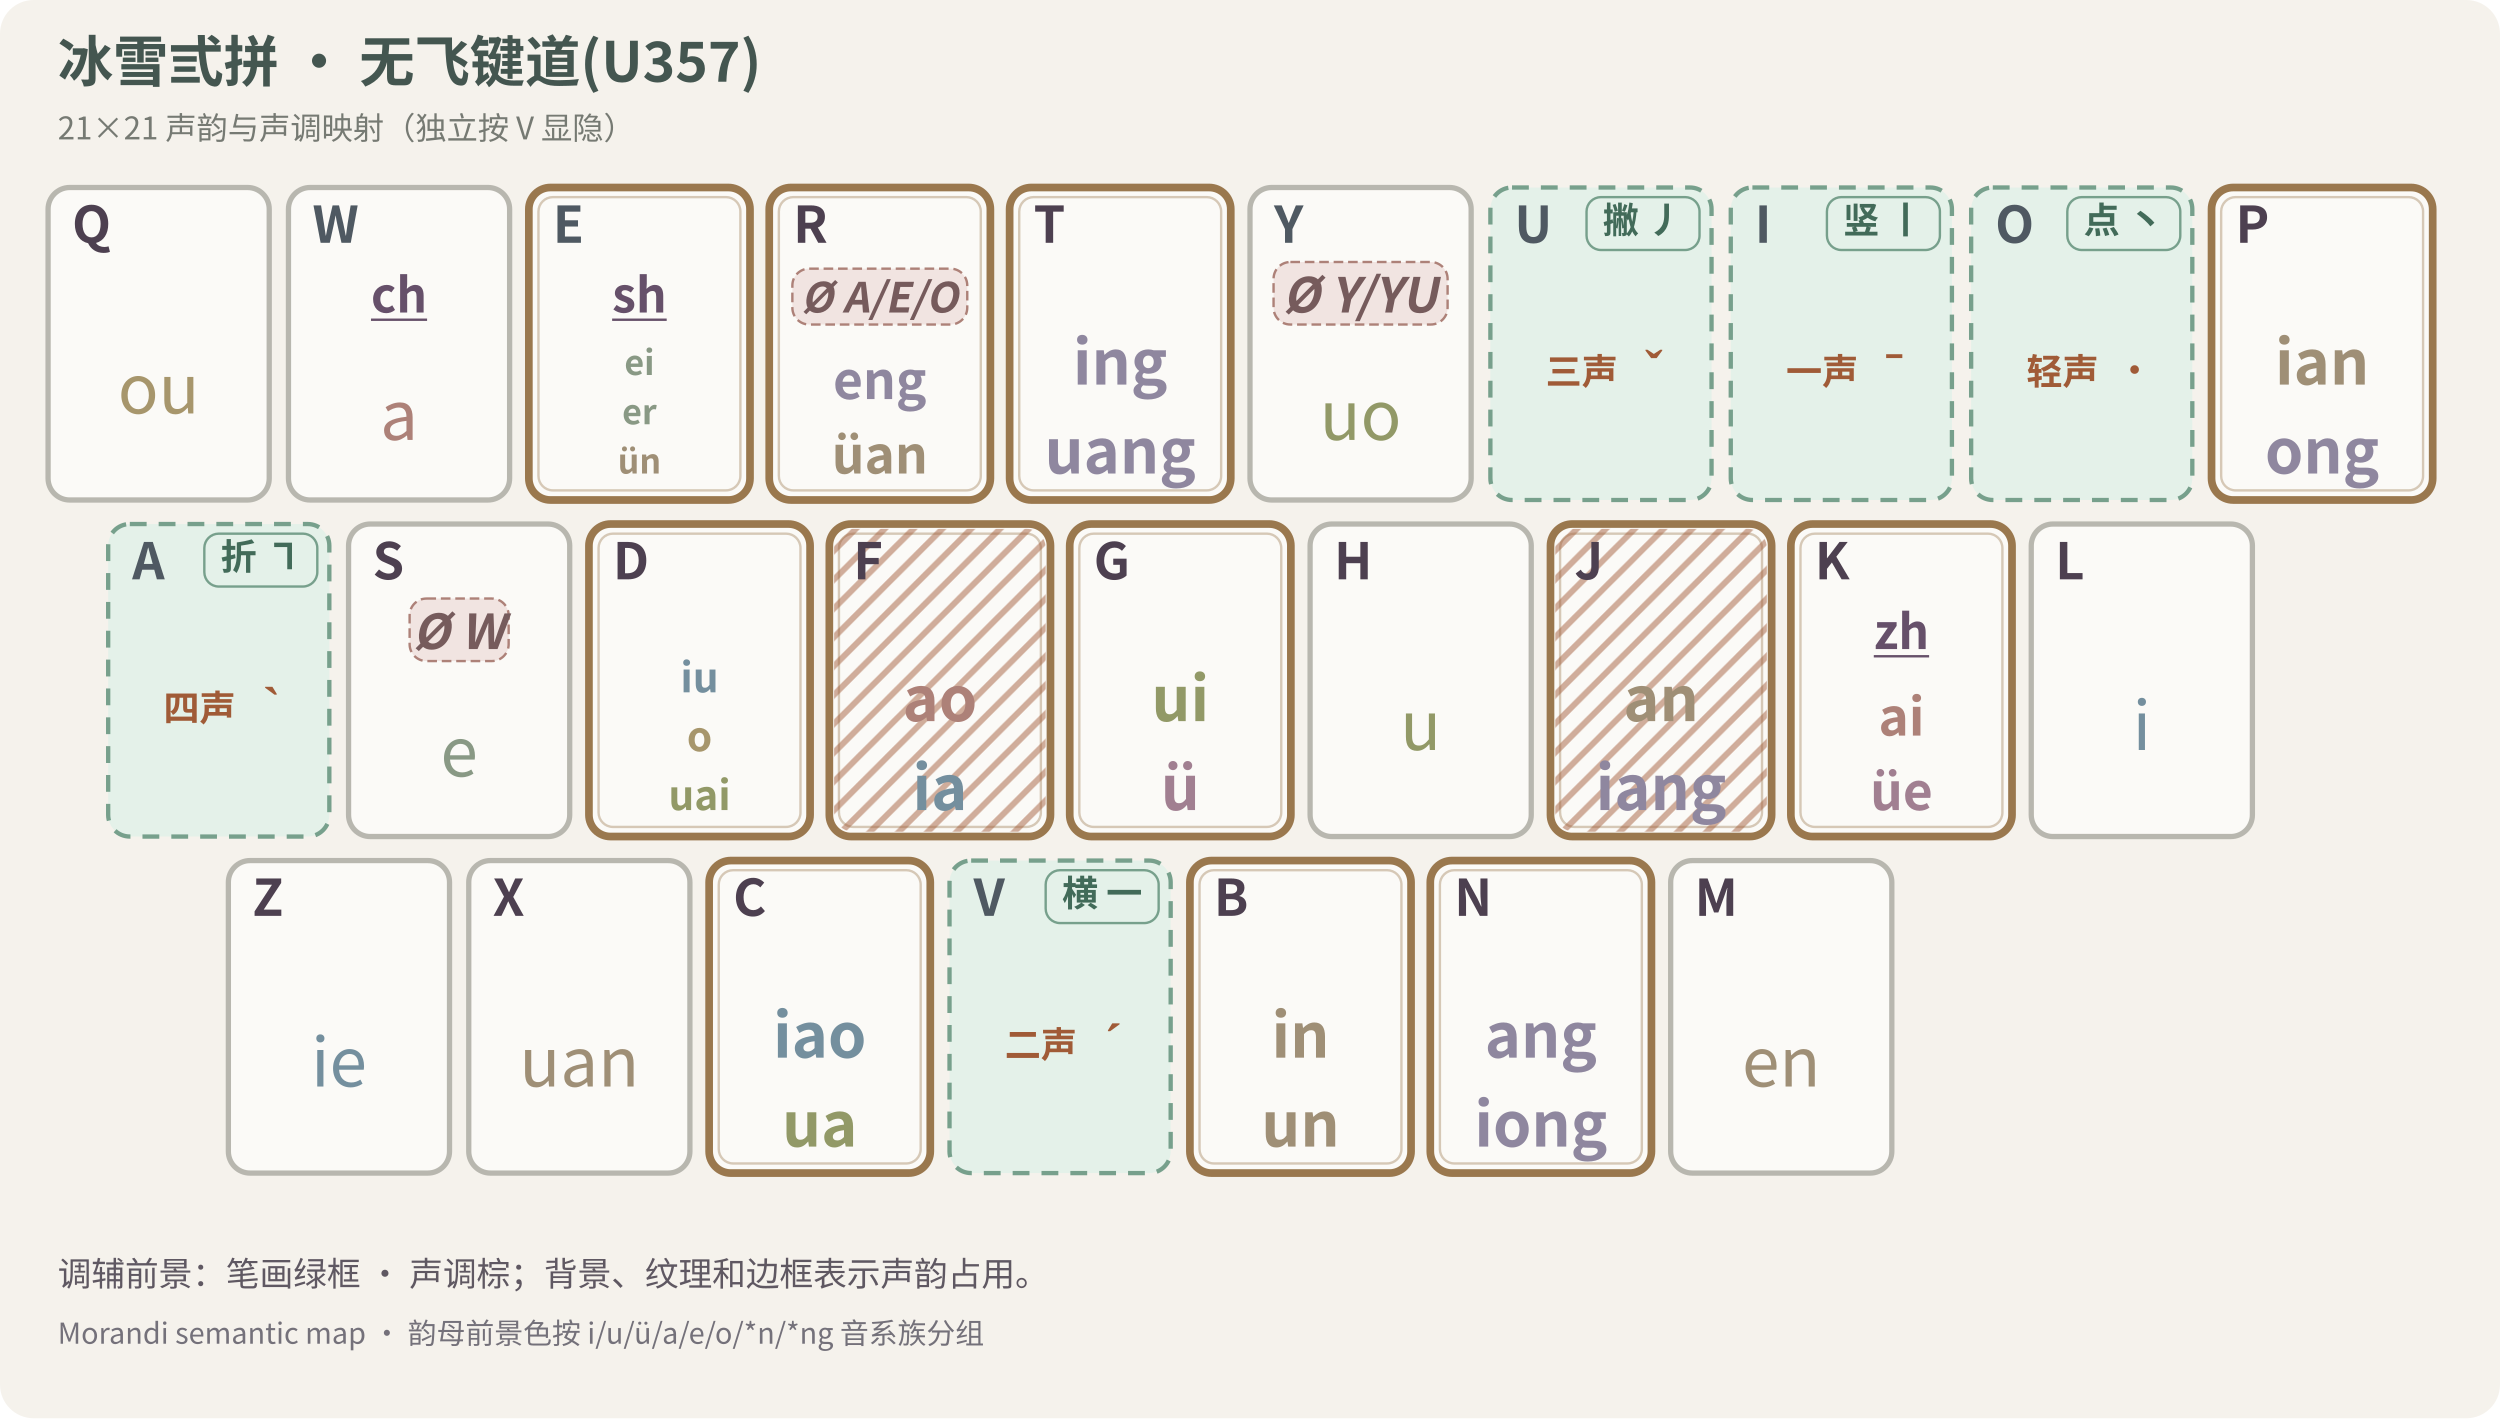
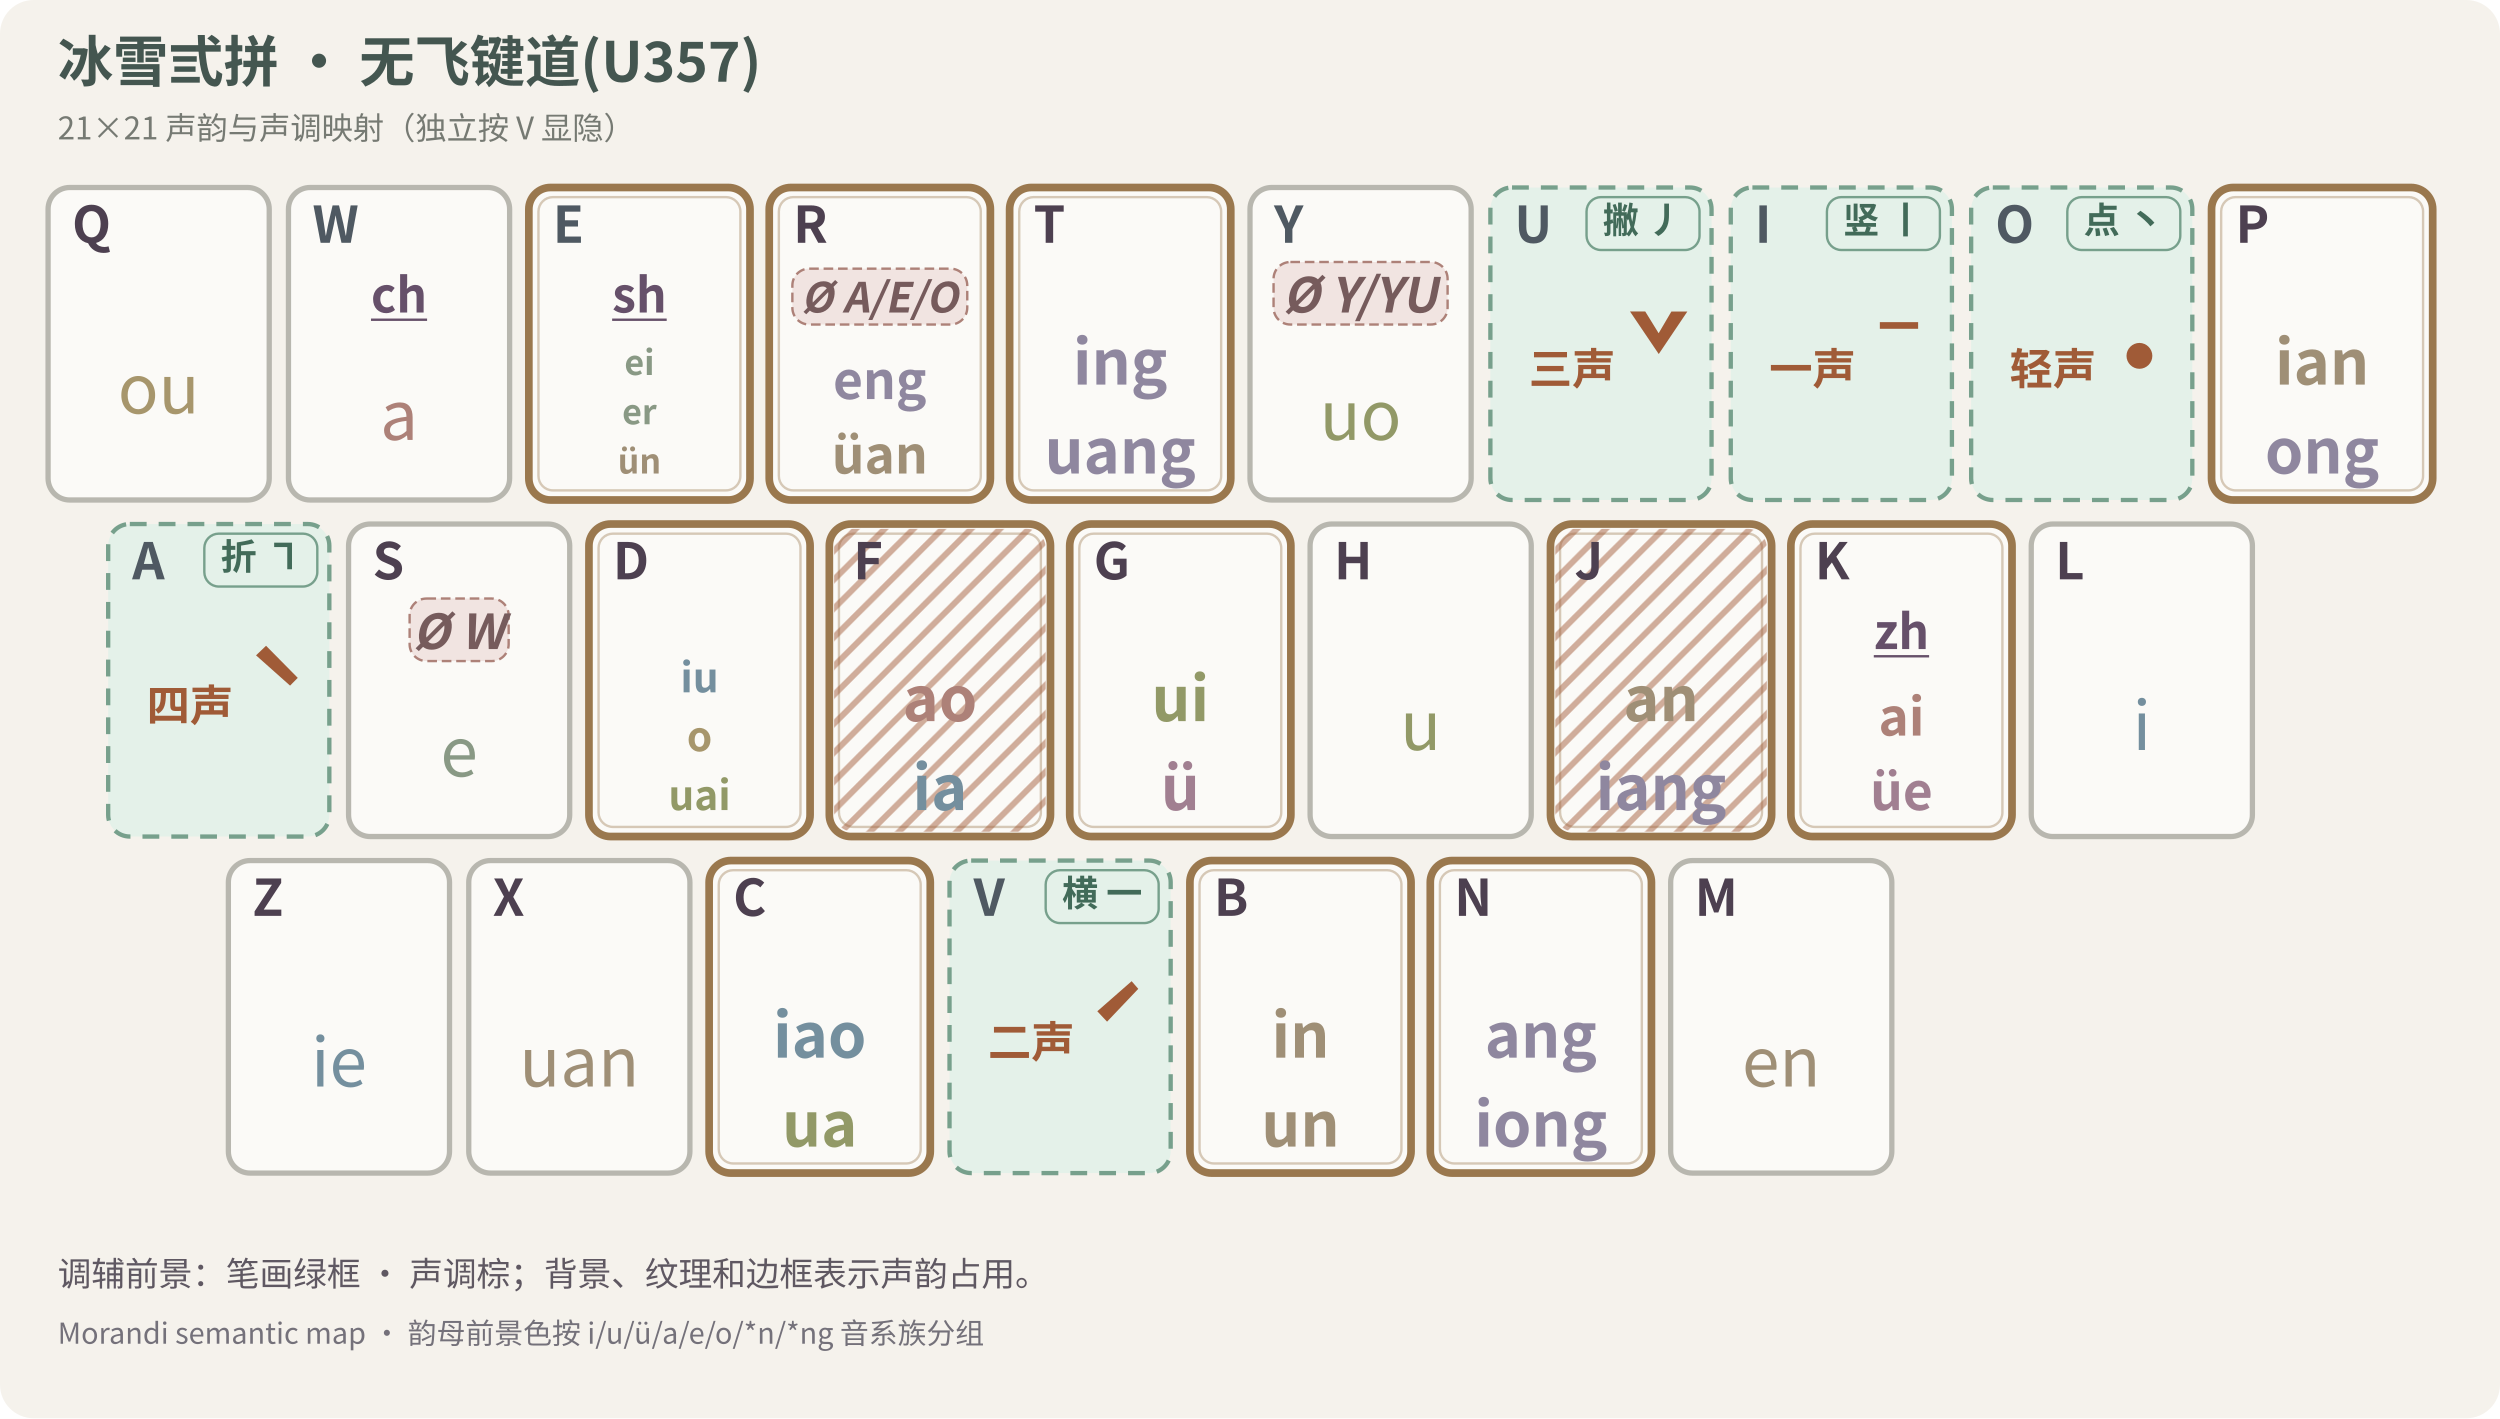
<svg xmlns="http://www.w3.org/2000/svg" class="keysvg nf4-keysvg" viewBox="0 0 1040 590" role="img" aria-labelledby="title desc">
  <defs>
    <pattern id="nf4-both" width="12" height="12" patternUnits="userSpaceOnUse">
      <rect width="12" height="12" fill="#fbfaf7" />
    </pattern>
    <pattern id="nf4-ionly" width="9" height="9" patternUnits="userSpaceOnUse">
      <rect width="9" height="9" fill="#e3eef4" />
      <path d="M2 0V9M7 0V9" stroke="#7399ad" stroke-opacity=".18" />
    </pattern>
    <pattern id="nf4-ronly" width="10" height="10" patternUnits="userSpaceOnUse">
      <rect width="10" height="10" fill="#f6ebd6" />
      <circle cx="3" cy="3" r="1.15" fill="#b39253" fill-opacity=".3" />
    </pattern>
    <pattern id="nf4-none" width="10" height="10" patternUnits="userSpaceOnUse">
      <rect width="10" height="10" fill="#eeece8" />
      <path d="M0 10L10 0" stroke="#aaa6a4" stroke-opacity=".14" />
    </pattern>
    <pattern id="nf4-multi" width="9" height="9" patternUnits="userSpaceOnUse">
      <rect width="9" height="9" fill="#f8efe2" />
      <path d="M-2 2L2-2M0 9L9 0M7 11L11 7" stroke="#9a784e" stroke-width="1.6" stroke-opacity=".27" />
    </pattern>
    <pattern id="nf4-anchor" width="12" height="12" patternUnits="userSpaceOnUse">
      <path d="M-3 3L3-3M0 12L12 0M9 15L15 9" stroke="#a05b37" stroke-width="2.5" stroke-opacity=".48" />
    </pattern>
  </defs>
  <rect width="1040" height="590" rx="14" fill="#f5f2ec" />
  <text x="24" y="34" font-family="Microsoft YaHei UI, Noto Sans CJK SC, sans-serif" font-size="23" fill="#445650" text-anchor="start" font-weight="760">冰雪弎拼 · 无飞键道(U357)</text>
  <text x="24" y="58" font-family="Microsoft YaHei UI, Noto Sans CJK SC, sans-serif" font-size="13" fill="#767a73" text-anchor="start" font-weight="500">21×21 声韵与声调映射（独立按 V 显隐）</text>
  <g data-key="Q" data-role="sound">
    <clipPath id="snow_sanpin-clip-0-0">
      <rect x="23" y="81" width="86" height="124" rx="7" />
    </clipPath>
    <rect x="20" y="78" width="92" height="130" rx="9" fill="#fbfaf7" stroke="#b8b7af" stroke-width="2.2" />
    <g clip-path="url(#snow_sanpin-clip-0-0)">
      <text x="30" y="101" font-family="Microsoft YaHei UI, Noto Sans CJK SC, sans-serif" font-size="21" fill="#4d4050" text-anchor="start" font-weight="800">Q</text>
      <text x="66" y="172" font-family="Microsoft YaHei UI, Noto Sans CJK SC, sans-serif" font-size="28" fill="#a7966c" text-anchor="middle" font-weight="540" data-final="ou">ou</text>
    </g>
  </g>
  <g data-key="W" data-role="sound">
    <clipPath id="snow_sanpin-clip-0-1">
      <rect x="123" y="81" width="86" height="124" rx="7" />
    </clipPath>
    <rect x="120" y="78" width="92" height="130" rx="9" fill="#fbfaf7" stroke="#b8b7af" stroke-width="2.2" />
    <g clip-path="url(#snow_sanpin-clip-0-1)">
      <text x="130" y="101" font-family="Microsoft YaHei UI, Noto Sans CJK SC, sans-serif" font-size="21" fill="#4f5962" text-anchor="start" font-weight="680">W</text>
      <text x="166" y="130" text-anchor="middle" font-family="Microsoft YaHei UI, Noto Sans CJK SC, sans-serif" font-size="20" font-weight="700" text-decoration="underline" fill="#66506a">ch</text>
      <text x="166" y="183" font-family="Microsoft YaHei UI, Noto Sans CJK SC, sans-serif" font-size="28" fill="#ad8178" text-anchor="middle" font-weight="540" data-final="a">a</text>
    </g>
  </g>
  <g data-key="E" data-role="sound" data-multi="true">
    <clipPath id="snow_sanpin-clip-0-2">
      <rect x="223" y="81" width="86" height="124" rx="7" />
    </clipPath>
    <rect x="220" y="78" width="92" height="130" rx="9" fill="#fbfaf7" stroke="#9a784e" stroke-width="3.2" />
    <rect x="224" y="82" width="84" height="122" rx="6" fill="none" stroke="#9a784e" stroke-opacity=".38" />
    <g clip-path="url(#snow_sanpin-clip-0-2)">
      <text x="230" y="101" font-family="Microsoft YaHei UI, Noto Sans CJK SC, sans-serif" font-size="21" fill="#4f5962" text-anchor="start" font-weight="680">E</text>
      <text x="266" y="130" text-anchor="middle" font-family="Microsoft YaHei UI, Noto Sans CJK SC, sans-serif" font-size="20" font-weight="700" text-decoration="underline" fill="#66506a">sh</text>
      <text x="266" y="156" font-family="Microsoft YaHei UI, Noto Sans CJK SC, sans-serif" font-size="14.145" fill="#899985" text-anchor="middle" font-weight="650" data-final="ei">ei</text>
      <text x="266" y="176.5" font-family="Microsoft YaHei UI, Noto Sans CJK SC, sans-serif" font-size="14.145" fill="#899985" text-anchor="middle" font-weight="650" data-final="er">er</text>
      <text x="266" y="197" font-family="Microsoft YaHei UI, Noto Sans CJK SC, sans-serif" font-size="14.145" fill="#9f8f76" text-anchor="middle" font-weight="650" data-final="vn">ün</text>
    </g>
  </g>
  <g data-key="R" data-role="sound" data-multi="true">
    <clipPath id="snow_sanpin-clip-0-3">
      <rect x="323" y="81" width="86" height="124" rx="7" />
    </clipPath>
    <rect x="320" y="78" width="92" height="130" rx="9" fill="#fbfaf7" stroke="#9a784e" stroke-width="3.2" />
    <rect x="324" y="82" width="84" height="122" rx="6" fill="none" stroke="#9a784e" stroke-opacity=".38" />
    <g clip-path="url(#snow_sanpin-clip-0-3)">
      <text x="330" y="101" font-family="Microsoft YaHei UI, Noto Sans CJK SC, sans-serif" font-size="21" fill="#4d4050" text-anchor="start" font-weight="800">R</text>
      <rect x="329.621" y="111.759" width="72.759" height="23.241" rx="7" fill="#f1e4e1" stroke="#ad8178" stroke-dasharray="4 2" />
      <text x="366" y="130" text-anchor="middle" font-family="Microsoft YaHei UI, Noto Sans CJK SC, sans-serif" font-size="17.241" font-weight="700" font-style="italic" fill="#765b5c">Ø A/E/O</text>
      <text x="366" y="166" font-family="Microsoft YaHei UI, Noto Sans CJK SC, sans-serif" font-size="21.39" fill="#8f879f" text-anchor="middle" font-weight="650" data-final="eng">eng</text>
      <text x="366" y="197" font-family="Microsoft YaHei UI, Noto Sans CJK SC, sans-serif" font-size="21.39" fill="#9f8f76" text-anchor="middle" font-weight="650" data-final="van">üan</text>
    </g>
  </g>
  <g data-key="T" data-role="sound" data-multi="true">
    <clipPath id="snow_sanpin-clip-0-4">
      <rect x="423" y="81" width="86" height="124" rx="7" />
    </clipPath>
    <rect x="420" y="78" width="92" height="130" rx="9" fill="#fbfaf7" stroke="#9a784e" stroke-width="3.2" />
    <rect x="424" y="82" width="84" height="122" rx="6" fill="none" stroke="#9a784e" stroke-opacity=".38" />
    <g clip-path="url(#snow_sanpin-clip-0-4)">
      <text x="430" y="101" font-family="Microsoft YaHei UI, Noto Sans CJK SC, sans-serif" font-size="21" fill="#4d4050" text-anchor="start" font-weight="800">T</text>
      <text x="466" y="160" font-family="Microsoft YaHei UI, Noto Sans CJK SC, sans-serif" font-size="25.53" fill="#8f879f" text-anchor="middle" font-weight="650" data-final="ing">ing</text>
      <text x="466" y="197" font-family="Microsoft YaHei UI, Noto Sans CJK SC, sans-serif" font-size="25.53" fill="#8f879f" text-anchor="middle" font-weight="650" data-final="uang">uang</text>
    </g>
  </g>
  <g data-key="Y" data-role="sound">
    <clipPath id="snow_sanpin-clip-0-5">
      <rect x="523" y="81" width="86" height="124" rx="7" />
    </clipPath>
    <rect x="520" y="78" width="92" height="130" rx="9" fill="#fbfaf7" stroke="#b8b7af" stroke-width="2.2" />
    <g clip-path="url(#snow_sanpin-clip-0-5)">
      <text x="530" y="101" font-family="Microsoft YaHei UI, Noto Sans CJK SC, sans-serif" font-size="21" fill="#4f5962" text-anchor="start" font-weight="680">Y</text>
      <rect x="529.8" y="109" width="72.4" height="26" rx="7" fill="#f1e4e1" stroke="#ad8178" stroke-dasharray="4 2" />
      <text x="566" y="130" text-anchor="middle" font-family="Microsoft YaHei UI, Noto Sans CJK SC, sans-serif" font-size="20" font-weight="700" font-style="italic" fill="#765b5c">Ø Y/YU</text>
      <text x="566" y="183" font-family="Microsoft YaHei UI, Noto Sans CJK SC, sans-serif" font-size="28" fill="#929967" text-anchor="middle" font-weight="540" data-final="uo">uo</text>
    </g>
  </g>
  <g data-key="U" data-role="auxiliary-only">
    <clipPath id="snow_sanpin-clip-0-6">
      <rect x="623" y="81" width="86" height="124" rx="7" />
    </clipPath>
    <rect x="620" y="78" width="92" height="130" rx="9" fill="#e4f1e9" stroke="#77a08c" stroke-width="1.8" stroke-dasharray="7 5" />
    <g clip-path="url(#snow_sanpin-clip-0-6)">
      <text x="630" y="101" font-family="Microsoft YaHei UI, Noto Sans CJK SC, sans-serif" font-size="21" fill="#4f5962" text-anchor="start" font-weight="680">U</text>
      <g data-aux-badge="stroke">
        <rect x="660" y="82" width="47" height="22" rx="6" fill="#e4f1e9" stroke="#77a08c" />
        <text x="683.5" y="97" font-family="Microsoft YaHei UI, Noto Sans CJK SC, sans-serif" font-size="15" fill="#426b59" text-anchor="middle" font-weight="750" data-aux-kind="stroke">撇 丿</text>
      </g>
-       <text x="658" y="160" font-family="Microsoft YaHei UI, Noto Sans CJK SC, sans-serif" font-size="15" fill="#a05b37" text-anchor="middle" font-weight="750" data-aux-kind="tone">三声</text>
-       <text x="688" y="161" font-family="Noto Sans Symbols 2, Segoe UI Symbol, Arial Unicode MS, sans-serif" font-size="22" fill="#a05b37" text-anchor="middle" font-weight="750" data-aux-mark="tone">ˇ</text>
+       <text x="654" y="160" font-family="Noto Sans Mono CJK SC, Noto Sans CJK SC, Noto Sans SC, Microsoft YaHei UI, sans-serif" font-size="18" fill="#a05b37" text-anchor="middle" font-weight="700" data-aux-kind="tone">三声</text>
+       <text x="690" y="164" font-family="Noto Sans Mono CJK SC, Noto Sans CJK SC, Noto Sans SC, Microsoft YaHei UI, sans-serif" font-size="42" fill="#a05b37" text-anchor="middle" font-weight="700" data-aux-mark="tone">ˇ</text>
    </g>
  </g>
  <g data-key="I" data-role="auxiliary-only">
    <clipPath id="snow_sanpin-clip-0-7">
      <rect x="723" y="81" width="86" height="124" rx="7" />
    </clipPath>
    <rect x="720" y="78" width="92" height="130" rx="9" fill="#e4f1e9" stroke="#77a08c" stroke-width="1.8" stroke-dasharray="7 5" />
    <g clip-path="url(#snow_sanpin-clip-0-7)">
      <text x="730" y="101" font-family="Microsoft YaHei UI, Noto Sans CJK SC, sans-serif" font-size="21" fill="#4f5962" text-anchor="start" font-weight="680">I</text>
      <g data-aux-badge="stroke">
        <rect x="760" y="82" width="47" height="22" rx="6" fill="#e4f1e9" stroke="#77a08c" />
        <text x="783.5" y="97" font-family="Microsoft YaHei UI, Noto Sans CJK SC, sans-serif" font-size="15" fill="#426b59" text-anchor="middle" font-weight="750" data-aux-kind="stroke">竖 丨</text>
      </g>
-       <text x="758" y="160" font-family="Microsoft YaHei UI, Noto Sans CJK SC, sans-serif" font-size="15" fill="#a05b37" text-anchor="middle" font-weight="750" data-aux-kind="tone">一声</text>
-       <text x="788" y="161" font-family="Noto Sans Symbols 2, Segoe UI Symbol, Arial Unicode MS, sans-serif" font-size="22" fill="#a05b37" text-anchor="middle" font-weight="750" data-aux-mark="tone">ˉ</text>
+       <text x="754" y="160" font-family="Noto Sans Mono CJK SC, Noto Sans CJK SC, Noto Sans SC, Microsoft YaHei UI, sans-serif" font-size="18" fill="#a05b37" text-anchor="middle" font-weight="700" data-aux-kind="tone">一声</text>
+       <text x="790" y="164" font-family="Noto Sans Mono CJK SC, Noto Sans CJK SC, Noto Sans SC, Microsoft YaHei UI, sans-serif" font-size="42" fill="#a05b37" text-anchor="middle" font-weight="700" data-aux-mark="tone">ˉ</text>
    </g>
  </g>
  <g data-key="O" data-role="auxiliary-only">
    <clipPath id="snow_sanpin-clip-0-8">
      <rect x="823" y="81" width="86" height="124" rx="7" />
    </clipPath>
    <rect x="820" y="78" width="92" height="130" rx="9" fill="#e4f1e9" stroke="#77a08c" stroke-width="1.8" stroke-dasharray="7 5" />
    <g clip-path="url(#snow_sanpin-clip-0-8)">
      <text x="830" y="101" font-family="Microsoft YaHei UI, Noto Sans CJK SC, sans-serif" font-size="21" fill="#4f5962" text-anchor="start" font-weight="680">O</text>
      <g data-aux-badge="stroke">
        <rect x="860" y="82" width="47" height="22" rx="6" fill="#e4f1e9" stroke="#77a08c" />
        <text x="883.5" y="97" font-family="Microsoft YaHei UI, Noto Sans CJK SC, sans-serif" font-size="15" fill="#426b59" text-anchor="middle" font-weight="750" data-aux-kind="stroke">点 丶</text>
      </g>
-       <text x="858" y="160" font-family="Microsoft YaHei UI, Noto Sans CJK SC, sans-serif" font-size="15" fill="#a05b37" text-anchor="middle" font-weight="750" data-aux-kind="tone">轻声</text>
-       <text x="888" y="161" font-family="Noto Sans Symbols 2, Segoe UI Symbol, Arial Unicode MS, sans-serif" font-size="22" fill="#a05b37" text-anchor="middle" font-weight="750" data-aux-mark="tone">·</text>
+       <text x="854" y="160" font-family="Noto Sans Mono CJK SC, Noto Sans CJK SC, Noto Sans SC, Microsoft YaHei UI, sans-serif" font-size="18" fill="#a05b37" text-anchor="middle" font-weight="700" data-aux-kind="tone">轻声</text>
+       <text x="890" y="164" font-family="Noto Sans Mono CJK SC, Noto Sans CJK SC, Noto Sans SC, Microsoft YaHei UI, sans-serif" font-size="42" fill="#a05b37" text-anchor="middle" font-weight="700" data-aux-mark="tone">·</text>
    </g>
  </g>
  <g data-key="P" data-role="sound" data-multi="true">
    <clipPath id="snow_sanpin-clip-0-9">
      <rect x="923" y="81" width="86" height="124" rx="7" />
    </clipPath>
    <rect x="920" y="78" width="92" height="130" rx="9" fill="#fbfaf7" stroke="#9a784e" stroke-width="3.2" />
    <rect x="924" y="82" width="84" height="122" rx="6" fill="none" stroke="#9a784e" stroke-opacity=".38" />
    <g clip-path="url(#snow_sanpin-clip-0-9)">
      <text x="930" y="101" font-family="Microsoft YaHei UI, Noto Sans CJK SC, sans-serif" font-size="21" fill="#4d4050" text-anchor="start" font-weight="800">P</text>
      <text x="966" y="160" font-family="Microsoft YaHei UI, Noto Sans CJK SC, sans-serif" font-size="25.53" fill="#9f8f76" text-anchor="middle" font-weight="650" data-final="ian">ian</text>
      <text x="966" y="197" font-family="Microsoft YaHei UI, Noto Sans CJK SC, sans-serif" font-size="25.53" fill="#8f879f" text-anchor="middle" font-weight="650" data-final="ong">ong</text>
    </g>
  </g>
  <g data-key="A" data-role="auxiliary-only">
    <clipPath id="snow_sanpin-clip-1-0">
      <rect x="48" y="221" width="86" height="124" rx="7" />
    </clipPath>
    <rect x="45" y="218" width="92" height="130" rx="9" fill="#e4f1e9" stroke="#77a08c" stroke-width="1.8" stroke-dasharray="7 5" />
    <g clip-path="url(#snow_sanpin-clip-1-0)">
      <text x="55" y="241" font-family="Microsoft YaHei UI, Noto Sans CJK SC, sans-serif" font-size="21" fill="#4f5962" text-anchor="start" font-weight="680">A</text>
      <g data-aux-badge="stroke">
        <rect x="85" y="222" width="47" height="22" rx="6" fill="#e4f1e9" stroke="#77a08c" />
        <text x="108.5" y="237" font-family="Microsoft YaHei UI, Noto Sans CJK SC, sans-serif" font-size="15" fill="#426b59" text-anchor="middle" font-weight="750" data-aux-kind="stroke">折 ㇕</text>
      </g>
-       <text x="83" y="300" font-family="Microsoft YaHei UI, Noto Sans CJK SC, sans-serif" font-size="15" fill="#a05b37" text-anchor="middle" font-weight="750" data-aux-kind="tone">四声</text>
-       <text x="113" y="301" font-family="Noto Sans Symbols 2, Segoe UI Symbol, Arial Unicode MS, sans-serif" font-size="22" fill="#a05b37" text-anchor="middle" font-weight="750" data-aux-mark="tone">ˋ</text>
+       <text x="79" y="300" font-family="Noto Sans Mono CJK SC, Noto Sans CJK SC, Noto Sans SC, Microsoft YaHei UI, sans-serif" font-size="18" fill="#a05b37" text-anchor="middle" font-weight="700" data-aux-kind="tone">四声</text>
+       <text x="115" y="304" font-family="Noto Sans Mono CJK SC, Noto Sans CJK SC, Noto Sans SC, Microsoft YaHei UI, sans-serif" font-size="42" fill="#a05b37" text-anchor="middle" font-weight="700" data-aux-mark="tone">ˋ</text>
    </g>
  </g>
  <g data-key="S" data-role="sound">
    <clipPath id="snow_sanpin-clip-1-1">
      <rect x="148" y="221" width="86" height="124" rx="7" />
    </clipPath>
    <rect x="145" y="218" width="92" height="130" rx="9" fill="#fbfaf7" stroke="#b8b7af" stroke-width="2.2" />
    <g clip-path="url(#snow_sanpin-clip-1-1)">
      <text x="155" y="241" font-family="Microsoft YaHei UI, Noto Sans CJK SC, sans-serif" font-size="21" fill="#4d4050" text-anchor="start" font-weight="800">S</text>
      <rect x="170.4" y="249" width="41.2" height="26" rx="7" fill="#f1e4e1" stroke="#ad8178" stroke-dasharray="4 2" />
      <text x="191" y="270" text-anchor="middle" font-family="Microsoft YaHei UI, Noto Sans CJK SC, sans-serif" font-size="20" font-weight="700" font-style="italic" fill="#765b5c">Ø W</text>
      <text x="191" y="323" font-family="Microsoft YaHei UI, Noto Sans CJK SC, sans-serif" font-size="28" fill="#899985" text-anchor="middle" font-weight="540" data-final="e">e</text>
    </g>
  </g>
  <g data-key="D" data-role="sound" data-multi="true">
    <clipPath id="snow_sanpin-clip-1-2">
      <rect x="248" y="221" width="86" height="124" rx="7" />
    </clipPath>
    <rect x="245" y="218" width="92" height="130" rx="9" fill="#fbfaf7" stroke="#9a784e" stroke-width="3.2" />
    <rect x="249" y="222" width="84" height="122" rx="6" fill="none" stroke="#9a784e" stroke-opacity=".38" />
    <g clip-path="url(#snow_sanpin-clip-1-2)">
      <text x="255" y="241" font-family="Microsoft YaHei UI, Noto Sans CJK SC, sans-serif" font-size="21" fill="#4d4050" text-anchor="start" font-weight="800">D</text>
      <text x="291" y="288" font-family="Microsoft YaHei UI, Noto Sans CJK SC, sans-serif" font-size="16.905" fill="#748f9e" text-anchor="middle" font-weight="650" data-final="iu">iu</text>
      <text x="291" y="312.5" font-family="Microsoft YaHei UI, Noto Sans CJK SC, sans-serif" font-size="16.905" fill="#a7966c" text-anchor="middle" font-weight="650" data-final="o">o</text>
      <text x="291" y="337" font-family="Microsoft YaHei UI, Noto Sans CJK SC, sans-serif" font-size="16.905" fill="#929967" text-anchor="middle" font-weight="650" data-final="uai">uai</text>
    </g>
  </g>
  <g data-key="F" data-role="sound" data-multi="true">
    <clipPath id="snow_sanpin-clip-1-3">
      <rect x="348" y="221" width="86" height="124" rx="7" />
    </clipPath>
    <rect x="345" y="218" width="92" height="130" rx="9" fill="#fbfaf7" stroke="#9a784e" stroke-width="3.2" />
    <rect x="349" y="222" width="84" height="122" rx="6" fill="none" stroke="#9a784e" stroke-opacity=".38" />
    <rect x="347" y="220" width="88" height="126" rx="8" fill="url(#nf4-anchor)" pointer-events="none" />
    <g clip-path="url(#snow_sanpin-clip-1-3)">
      <text x="355" y="241" font-family="Microsoft YaHei UI, Noto Sans CJK SC, sans-serif" font-size="21" fill="#4d4050" text-anchor="start" font-weight="800">F</text>
      <text x="391" y="300" font-family="Microsoft YaHei UI, Noto Sans CJK SC, sans-serif" font-size="25.53" fill="#ad8178" text-anchor="middle" font-weight="650" data-final="ao">ao</text>
      <text x="391" y="337" font-family="Microsoft YaHei UI, Noto Sans CJK SC, sans-serif" font-size="25.53" fill="#748f9e" text-anchor="middle" font-weight="650" data-final="ia">ia</text>
    </g>
  </g>
  <g data-key="G" data-role="sound" data-multi="true">
    <clipPath id="snow_sanpin-clip-1-4">
      <rect x="448" y="221" width="86" height="124" rx="7" />
    </clipPath>
    <rect x="445" y="218" width="92" height="130" rx="9" fill="#fbfaf7" stroke="#9a784e" stroke-width="3.2" />
    <rect x="449" y="222" width="84" height="122" rx="6" fill="none" stroke="#9a784e" stroke-opacity=".38" />
    <g clip-path="url(#snow_sanpin-clip-1-4)">
      <text x="455" y="241" font-family="Microsoft YaHei UI, Noto Sans CJK SC, sans-serif" font-size="21" fill="#4d4050" text-anchor="start" font-weight="800">G</text>
      <text x="491" y="300" font-family="Microsoft YaHei UI, Noto Sans CJK SC, sans-serif" font-size="25.53" fill="#929967" text-anchor="middle" font-weight="650" data-final="ui">ui</text>
      <text x="491" y="337" font-family="Microsoft YaHei UI, Noto Sans CJK SC, sans-serif" font-size="25.53" fill="#a17f91" text-anchor="middle" font-weight="650" data-final="v">ü</text>
    </g>
  </g>
  <g data-key="H" data-role="sound">
    <clipPath id="snow_sanpin-clip-1-5">
      <rect x="548" y="221" width="86" height="124" rx="7" />
    </clipPath>
    <rect x="545" y="218" width="92" height="130" rx="9" fill="#fbfaf7" stroke="#b8b7af" stroke-width="2.2" />
    <g clip-path="url(#snow_sanpin-clip-1-5)">
      <text x="555" y="241" font-family="Microsoft YaHei UI, Noto Sans CJK SC, sans-serif" font-size="21" fill="#4d4050" text-anchor="start" font-weight="800">H</text>
      <text x="591" y="312" font-family="Microsoft YaHei UI, Noto Sans CJK SC, sans-serif" font-size="28" fill="#929967" text-anchor="middle" font-weight="540" data-final="u">u</text>
    </g>
  </g>
  <g data-key="J" data-role="sound" data-multi="true">
    <clipPath id="snow_sanpin-clip-1-6">
      <rect x="648" y="221" width="86" height="124" rx="7" />
    </clipPath>
    <rect x="645" y="218" width="92" height="130" rx="9" fill="#fbfaf7" stroke="#9a784e" stroke-width="3.2" />
    <rect x="649" y="222" width="84" height="122" rx="6" fill="none" stroke="#9a784e" stroke-opacity=".38" />
    <rect x="647" y="220" width="88" height="126" rx="8" fill="url(#nf4-anchor)" pointer-events="none" />
    <g clip-path="url(#snow_sanpin-clip-1-6)">
      <text x="655" y="241" font-family="Microsoft YaHei UI, Noto Sans CJK SC, sans-serif" font-size="21" fill="#4d4050" text-anchor="start" font-weight="800">J</text>
      <text x="691" y="300" font-family="Microsoft YaHei UI, Noto Sans CJK SC, sans-serif" font-size="25.53" fill="#9f8f76" text-anchor="middle" font-weight="650" data-final="an">an</text>
      <text x="691" y="337" font-family="Microsoft YaHei UI, Noto Sans CJK SC, sans-serif" font-size="25.53" fill="#8f879f" text-anchor="middle" font-weight="650" data-final="iang">iang</text>
    </g>
  </g>
  <g data-key="K" data-role="sound" data-multi="true">
    <clipPath id="snow_sanpin-clip-1-7">
      <rect x="748" y="221" width="86" height="124" rx="7" />
    </clipPath>
    <rect x="745" y="218" width="92" height="130" rx="9" fill="#fbfaf7" stroke="#9a784e" stroke-width="3.2" />
    <rect x="749" y="222" width="84" height="122" rx="6" fill="none" stroke="#9a784e" stroke-opacity=".38" />
    <g clip-path="url(#snow_sanpin-clip-1-7)">
      <text x="755" y="241" font-family="Microsoft YaHei UI, Noto Sans CJK SC, sans-serif" font-size="21" fill="#4d4050" text-anchor="start" font-weight="800">K</text>
      <text x="791" y="270" text-anchor="middle" font-family="Microsoft YaHei UI, Noto Sans CJK SC, sans-serif" font-size="20" font-weight="700" text-decoration="underline" fill="#66506a">zh</text>
      <text x="791" y="306" font-family="Microsoft YaHei UI, Noto Sans CJK SC, sans-serif" font-size="21.39" fill="#ad8178" text-anchor="middle" font-weight="650" data-final="ai">ai</text>
      <text x="791" y="337" font-family="Microsoft YaHei UI, Noto Sans CJK SC, sans-serif" font-size="21.39" fill="#a17f91" text-anchor="middle" font-weight="650" data-final="ve">üe</text>
    </g>
  </g>
  <g data-key="L" data-role="sound">
    <clipPath id="snow_sanpin-clip-1-8">
      <rect x="848" y="221" width="86" height="124" rx="7" />
    </clipPath>
    <rect x="845" y="218" width="92" height="130" rx="9" fill="#fbfaf7" stroke="#b8b7af" stroke-width="2.2" />
    <g clip-path="url(#snow_sanpin-clip-1-8)">
      <text x="855" y="241" font-family="Microsoft YaHei UI, Noto Sans CJK SC, sans-serif" font-size="21" fill="#4d4050" text-anchor="start" font-weight="800">L</text>
      <text x="891" y="312" font-family="Microsoft YaHei UI, Noto Sans CJK SC, sans-serif" font-size="28" fill="#748f9e" text-anchor="middle" font-weight="540" data-final="i">i</text>
    </g>
  </g>
  <g data-key="Z" data-role="sound">
    <clipPath id="snow_sanpin-clip-2-0">
      <rect x="98" y="361" width="86" height="124" rx="7" />
    </clipPath>
    <rect x="95" y="358" width="92" height="130" rx="9" fill="#fbfaf7" stroke="#b8b7af" stroke-width="2.2" />
    <g clip-path="url(#snow_sanpin-clip-2-0)">
      <text x="105" y="381" font-family="Microsoft YaHei UI, Noto Sans CJK SC, sans-serif" font-size="21" fill="#4d4050" text-anchor="start" font-weight="800">Z</text>
      <text x="141" y="452" font-family="Microsoft YaHei UI, Noto Sans CJK SC, sans-serif" font-size="28" fill="#748f9e" text-anchor="middle" font-weight="540" data-final="ie">ie</text>
    </g>
  </g>
  <g data-key="X" data-role="sound">
    <clipPath id="snow_sanpin-clip-2-1">
      <rect x="198" y="361" width="86" height="124" rx="7" />
    </clipPath>
    <rect x="195" y="358" width="92" height="130" rx="9" fill="#fbfaf7" stroke="#b8b7af" stroke-width="2.2" />
    <g clip-path="url(#snow_sanpin-clip-2-1)">
      <text x="205" y="381" font-family="Microsoft YaHei UI, Noto Sans CJK SC, sans-serif" font-size="21" fill="#4d4050" text-anchor="start" font-weight="800">X</text>
      <text x="241" y="452" font-family="Microsoft YaHei UI, Noto Sans CJK SC, sans-serif" font-size="28" fill="#9f8f76" text-anchor="middle" font-weight="540" data-final="uan">uan</text>
    </g>
  </g>
  <g data-key="C" data-role="sound" data-multi="true">
    <clipPath id="snow_sanpin-clip-2-2">
      <rect x="298" y="361" width="86" height="124" rx="7" />
    </clipPath>
    <rect x="295" y="358" width="92" height="130" rx="9" fill="#fbfaf7" stroke="#9a784e" stroke-width="3.2" />
    <rect x="299" y="362" width="84" height="122" rx="6" fill="none" stroke="#9a784e" stroke-opacity=".38" />
    <g clip-path="url(#snow_sanpin-clip-2-2)">
      <text x="305" y="381" font-family="Microsoft YaHei UI, Noto Sans CJK SC, sans-serif" font-size="21" fill="#4d4050" text-anchor="start" font-weight="800">C</text>
      <text x="341" y="440" font-family="Microsoft YaHei UI, Noto Sans CJK SC, sans-serif" font-size="25.53" fill="#748f9e" text-anchor="middle" font-weight="650" data-final="iao">iao</text>
      <text x="341" y="477" font-family="Microsoft YaHei UI, Noto Sans CJK SC, sans-serif" font-size="25.53" fill="#929967" text-anchor="middle" font-weight="650" data-final="ua">ua</text>
    </g>
  </g>
  <g data-key="V" data-role="auxiliary-only">
    <clipPath id="snow_sanpin-clip-2-3">
      <rect x="398" y="361" width="86" height="124" rx="7" />
    </clipPath>
    <rect x="395" y="358" width="92" height="130" rx="9" fill="#e4f1e9" stroke="#77a08c" stroke-width="1.8" stroke-dasharray="7 5" />
    <g clip-path="url(#snow_sanpin-clip-2-3)">
      <text x="405" y="381" font-family="Microsoft YaHei UI, Noto Sans CJK SC, sans-serif" font-size="21" fill="#4f5962" text-anchor="start" font-weight="680">V</text>
      <g data-aux-badge="stroke">
        <rect x="435" y="362" width="47" height="22" rx="6" fill="#e4f1e9" stroke="#77a08c" />
        <text x="458.5" y="377" font-family="Microsoft YaHei UI, Noto Sans CJK SC, sans-serif" font-size="15" fill="#426b59" text-anchor="middle" font-weight="750" data-aux-kind="stroke">横 一</text>
      </g>
-       <text x="433" y="440" font-family="Microsoft YaHei UI, Noto Sans CJK SC, sans-serif" font-size="15" fill="#a05b37" text-anchor="middle" font-weight="750" data-aux-kind="tone">二声</text>
-       <text x="463" y="441" font-family="Noto Sans Symbols 2, Segoe UI Symbol, Arial Unicode MS, sans-serif" font-size="22" fill="#a05b37" text-anchor="middle" font-weight="750" data-aux-mark="tone">ˊ</text>
+       <text x="429" y="440" font-family="Noto Sans Mono CJK SC, Noto Sans CJK SC, Noto Sans SC, Microsoft YaHei UI, sans-serif" font-size="18" fill="#a05b37" text-anchor="middle" font-weight="700" data-aux-kind="tone">二声</text>
+       <text x="465" y="444" font-family="Noto Sans Mono CJK SC, Noto Sans CJK SC, Noto Sans SC, Microsoft YaHei UI, sans-serif" font-size="42" fill="#a05b37" text-anchor="middle" font-weight="700" data-aux-mark="tone">ˊ</text>
    </g>
  </g>
  <g data-key="B" data-role="sound" data-multi="true">
    <clipPath id="snow_sanpin-clip-2-4">
      <rect x="498" y="361" width="86" height="124" rx="7" />
    </clipPath>
    <rect x="495" y="358" width="92" height="130" rx="9" fill="#fbfaf7" stroke="#9a784e" stroke-width="3.2" />
    <rect x="499" y="362" width="84" height="122" rx="6" fill="none" stroke="#9a784e" stroke-opacity=".38" />
    <g clip-path="url(#snow_sanpin-clip-2-4)">
      <text x="505" y="381" font-family="Microsoft YaHei UI, Noto Sans CJK SC, sans-serif" font-size="21" fill="#4d4050" text-anchor="start" font-weight="800">B</text>
      <text x="541" y="440" font-family="Microsoft YaHei UI, Noto Sans CJK SC, sans-serif" font-size="25.53" fill="#9f8f76" text-anchor="middle" font-weight="650" data-final="in">in</text>
      <text x="541" y="477" font-family="Microsoft YaHei UI, Noto Sans CJK SC, sans-serif" font-size="25.53" fill="#9f8f76" text-anchor="middle" font-weight="650" data-final="un">un</text>
    </g>
  </g>
  <g data-key="N" data-role="sound" data-multi="true">
    <clipPath id="snow_sanpin-clip-2-5">
      <rect x="598" y="361" width="86" height="124" rx="7" />
    </clipPath>
    <rect x="595" y="358" width="92" height="130" rx="9" fill="#fbfaf7" stroke="#9a784e" stroke-width="3.2" />
    <rect x="599" y="362" width="84" height="122" rx="6" fill="none" stroke="#9a784e" stroke-opacity=".38" />
    <g clip-path="url(#snow_sanpin-clip-2-5)">
      <text x="605" y="381" font-family="Microsoft YaHei UI, Noto Sans CJK SC, sans-serif" font-size="21" fill="#4d4050" text-anchor="start" font-weight="800">N</text>
      <text x="641" y="440" font-family="Microsoft YaHei UI, Noto Sans CJK SC, sans-serif" font-size="25.53" fill="#8f879f" text-anchor="middle" font-weight="650" data-final="ang">ang</text>
      <text x="641" y="477" font-family="Microsoft YaHei UI, Noto Sans CJK SC, sans-serif" font-size="25.53" fill="#8f879f" text-anchor="middle" font-weight="650" data-final="iong">iong</text>
    </g>
  </g>
  <g data-key="M" data-role="sound">
    <clipPath id="snow_sanpin-clip-2-6">
      <rect x="698" y="361" width="86" height="124" rx="7" />
    </clipPath>
    <rect x="695" y="358" width="92" height="130" rx="9" fill="#fbfaf7" stroke="#b8b7af" stroke-width="2.2" />
    <g clip-path="url(#snow_sanpin-clip-2-6)">
      <text x="705" y="381" font-family="Microsoft YaHei UI, Noto Sans CJK SC, sans-serif" font-size="21" fill="#4d4050" text-anchor="start" font-weight="800">M</text>
      <text x="741" y="452" font-family="Microsoft YaHei UI, Noto Sans CJK SC, sans-serif" font-size="28" fill="#9f8f76" text-anchor="middle" font-weight="540" data-final="en">en</text>
    </g>
  </g>
  <text x="24" y="535" font-family="Microsoft YaHei UI, Noto Sans CJK SC, sans-serif" font-size="14" fill="#5f5862" text-anchor="start" font-weight="500">调辅前景：笔画绿框 · 声调棕；背景、纹理和边框表示声韵占用。</text>
  <text x="24" y="559" font-family="Microsoft YaHei UI, Noto Sans CJK SC, sans-serif" font-size="12" fill="#74717a" text-anchor="start" font-weight="500">Morandi semantic map · 韵母前景色按 i/u/ü/a/e/o/*n/*ng 音系族分组</text>
</svg>
